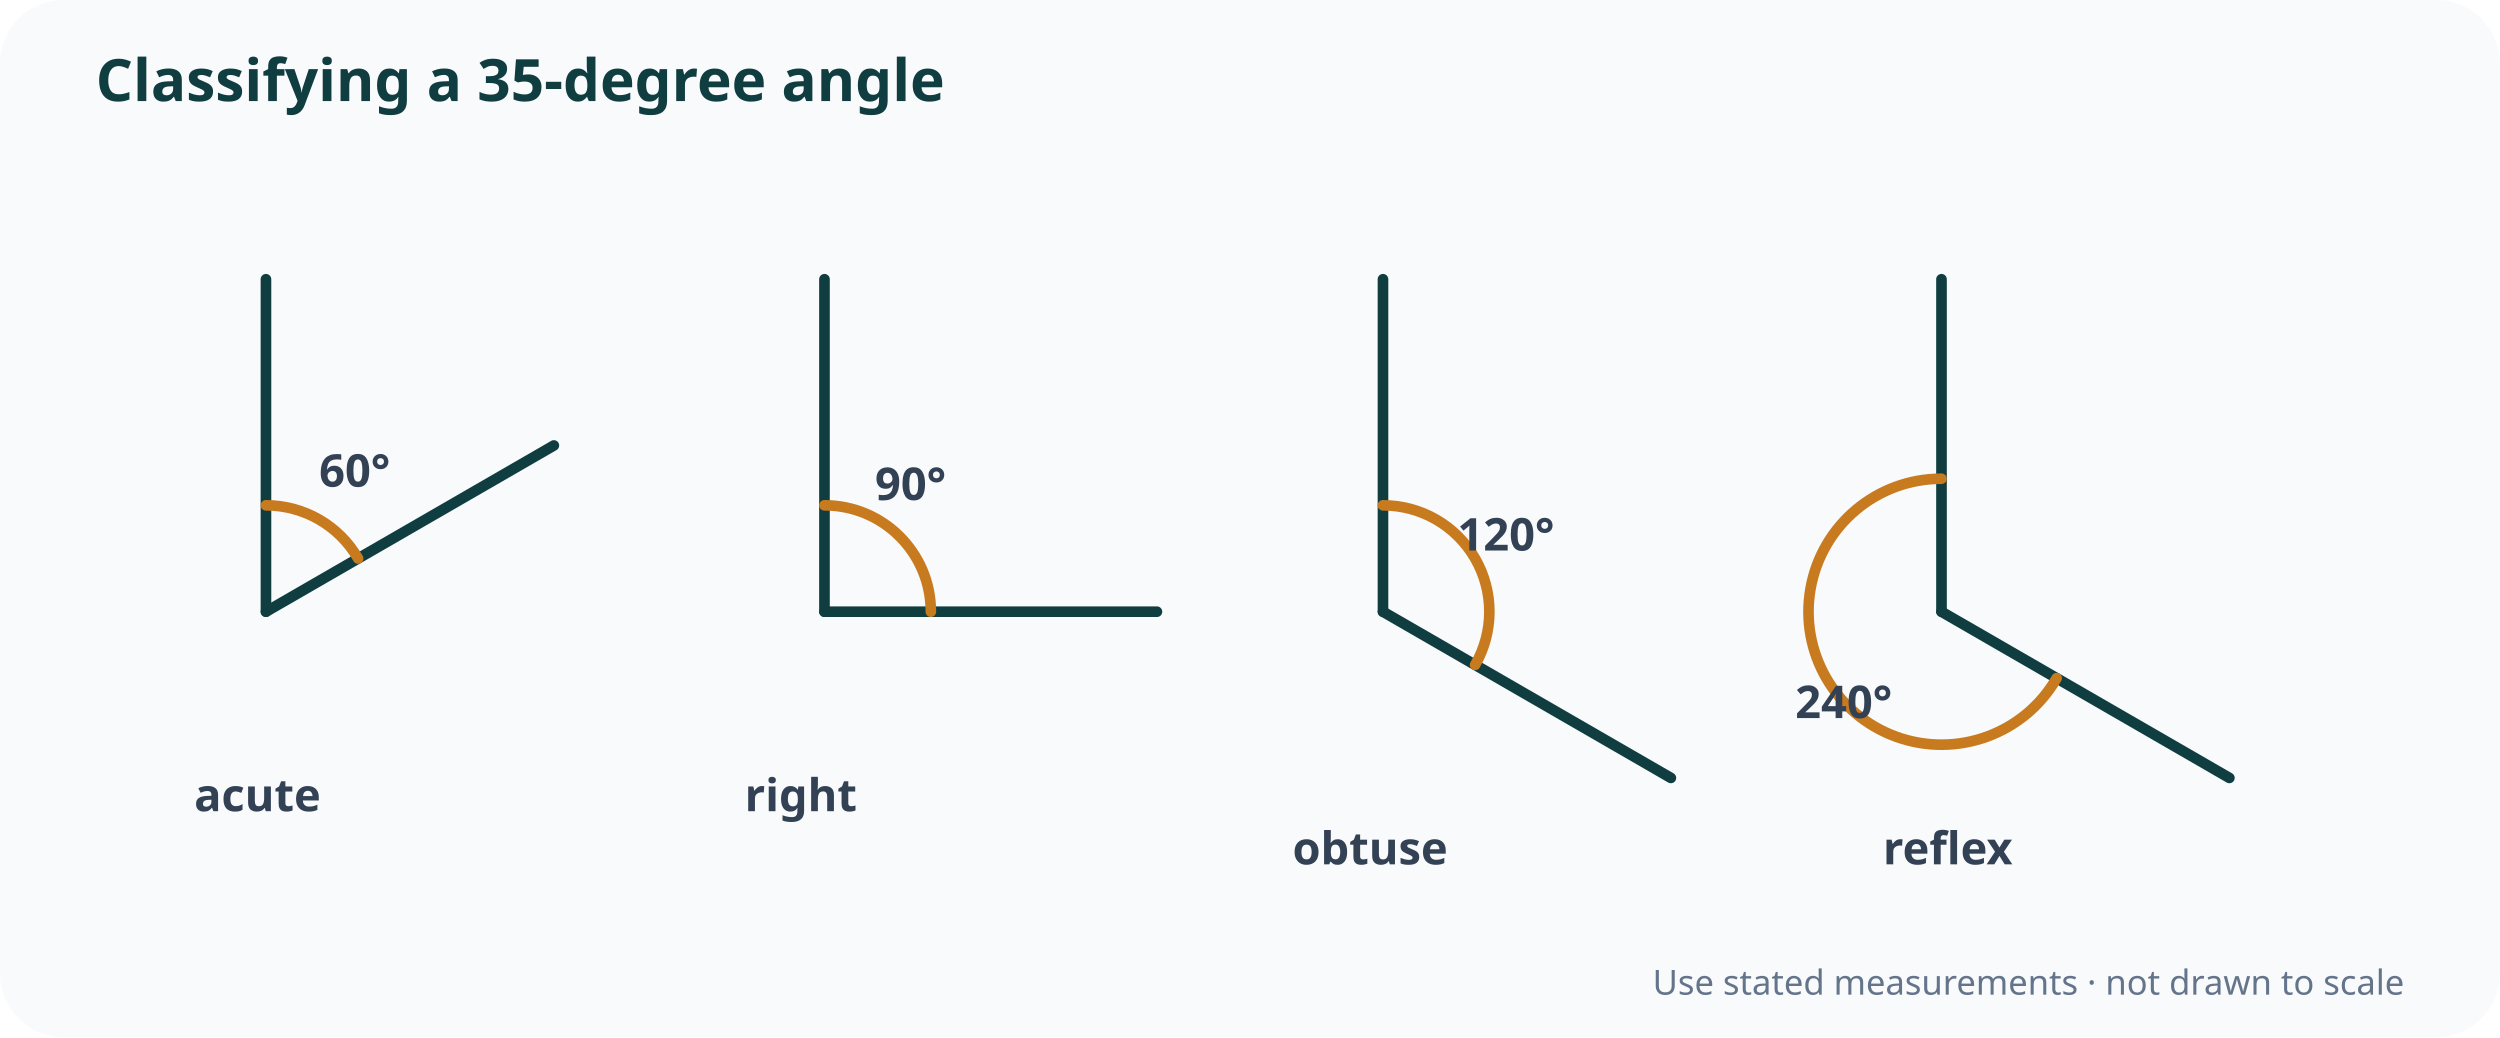
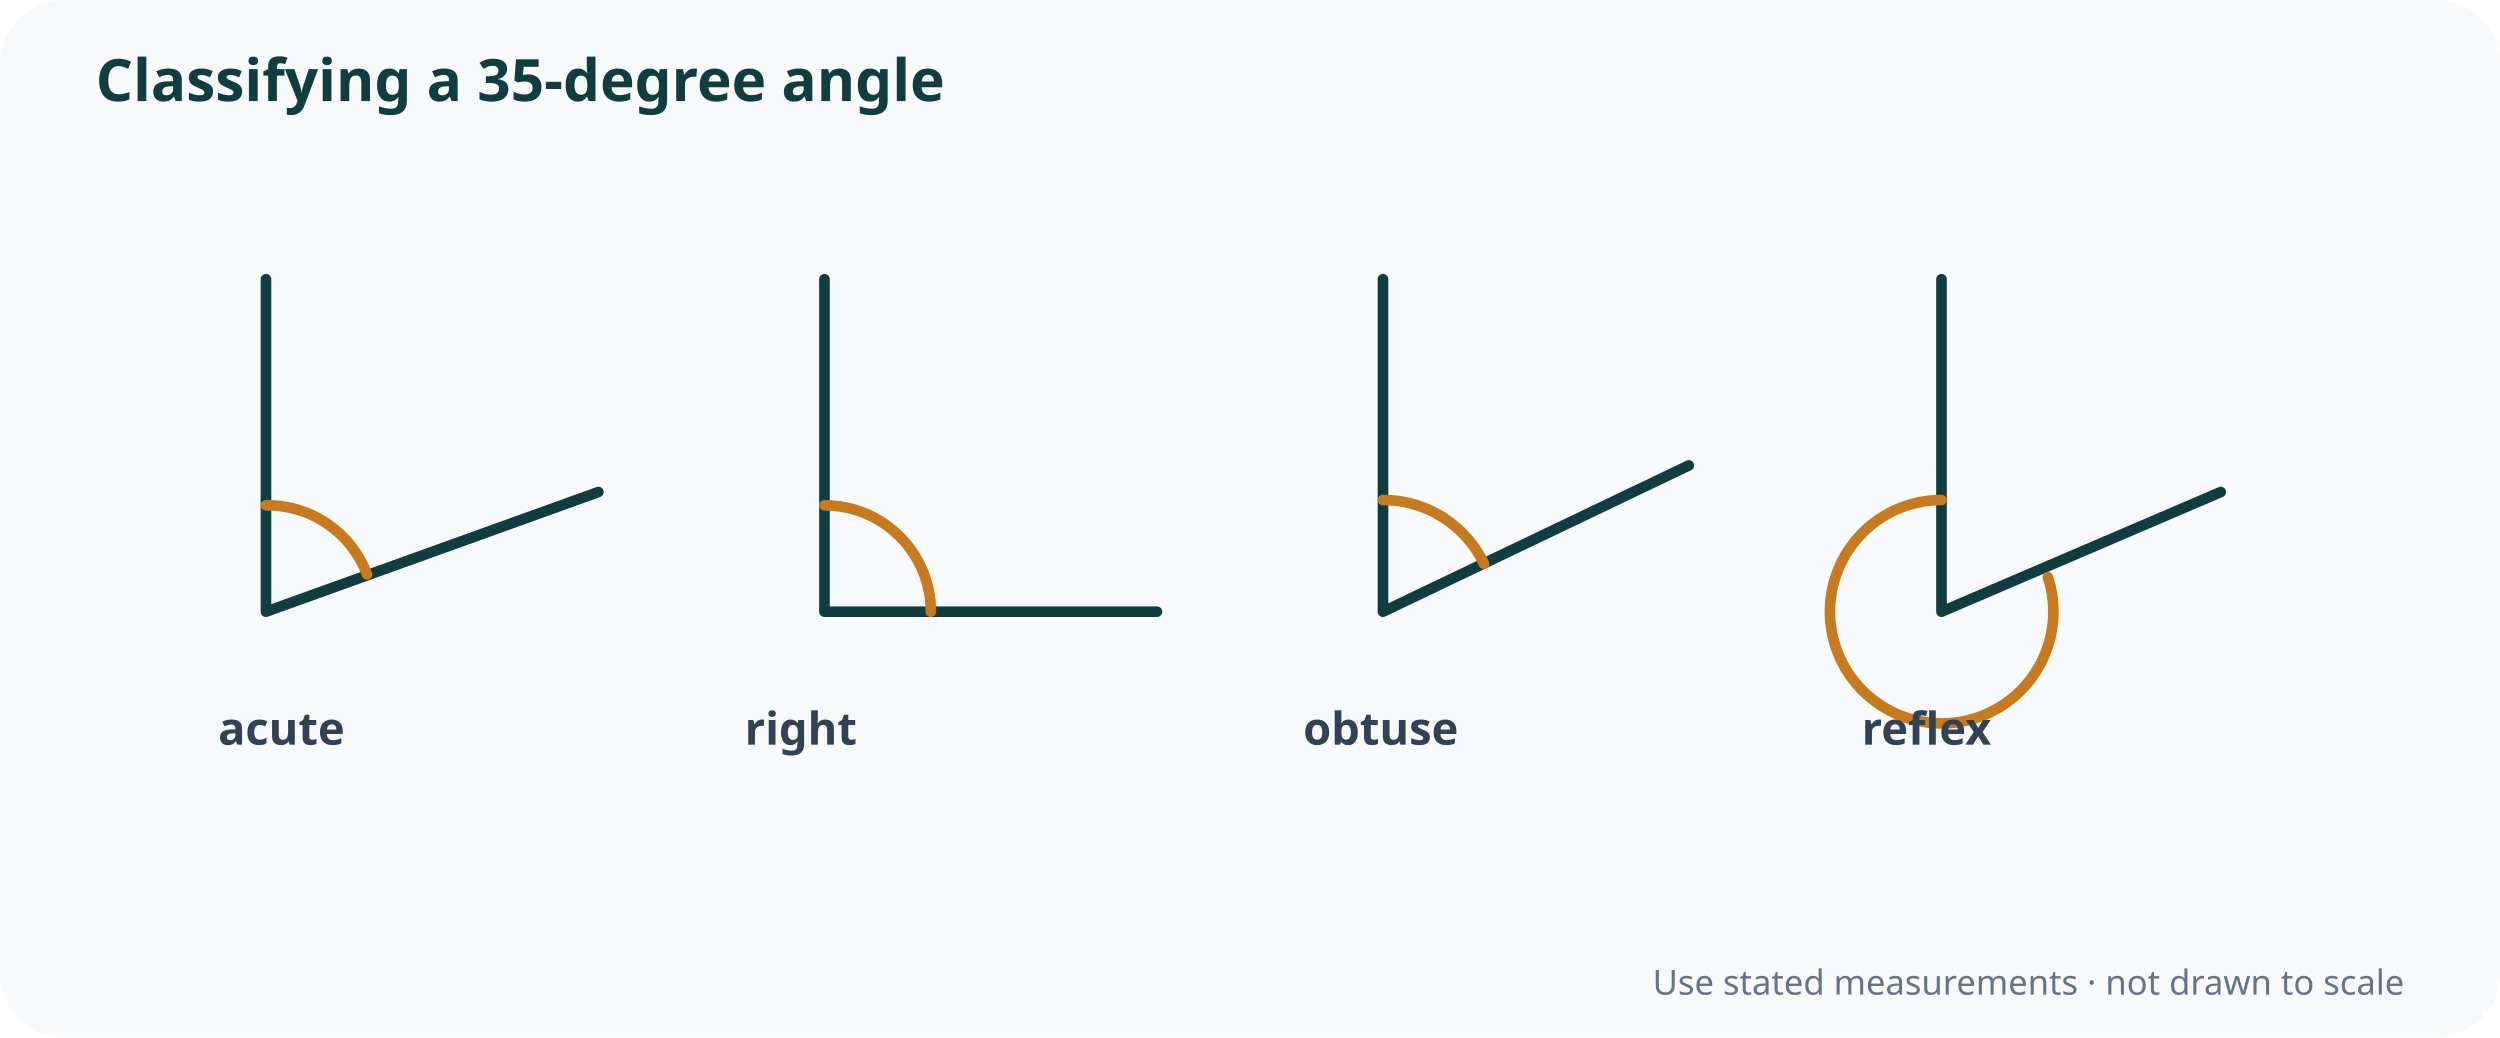
<svg xmlns="http://www.w3.org/2000/svg" viewBox="0 0 940 390" role="img" aria-labelledby="title desc">
  <defs>
    <marker id="arrow" markerWidth="10" markerHeight="10" refX="8" refY="3" orient="auto">
      <path d="M0,0 L0,6 L9,3 z" fill="#0f766e" />
    </marker>
  </defs>
  <rect width="940" height="390" rx="24" fill="#f8fafc" />
  <text x="36" y="38" class="heading">Classifying a 35-degree angle</text>
  <g fill="none" stroke="#0f3d40" stroke-width="4" stroke-linecap="round" stroke-linejoin="round">
-     <g data-angle-kind="acute" data-angle-degrees="60">
-       <line x1="100" y1="230" x2="100" y2="105" />
-       <line x1="100" y1="230" x2="208.25" y2="167.5" />
-       <path class="arc" d="M100 190 A40 40 0 0 1 134.64 210" />
-       <text x="120" y="183" class="degree">60°</text>
-       <text x="73" y="305">acute</text>
-     </g>
-     <g data-angle-kind="right" data-angle-degrees="90">
-       <line x1="310" y1="230" x2="310" y2="105" />
-       <line x1="310" y1="230" x2="435" y2="230" />
-       <path class="arc" d="M310 190 A40 40 0 0 1 350 230" />
-       <text x="329" y="188" class="degree">90°</text>
-       <text x="280" y="305">right</text>
-     </g>
-     <g data-angle-kind="obtuse" data-angle-degrees="120">
-       <line x1="520" y1="230" x2="520" y2="105" />
-       <line x1="520" y1="230" x2="628.25" y2="292.5" />
-       <path class="arc" d="M520 190 A40 40 0 0 1 554.64 250" />
-       <text x="548" y="207" class="degree">120°</text>
-       <text x="486" y="325">obtuse</text>
-     </g>
-     <g data-angle-kind="reflex" data-angle-degrees="240">
-       <line x1="730" y1="230" x2="730" y2="105" />
-       <line x1="730" y1="230" x2="838.25" y2="292.5" />
-       <path class="arc" d="M730 180 A50 50 0 1 0 773.3 255" />
-       <text x="675" y="270" class="degree">240°</text>
-       <text x="708" y="325">reflex</text>
-     </g>
+     <path d="M100 230 L100 105 M100 230 L225 185 M310 230 L310 105 M310 230 L435 230" />
+     <path d="M520 230 L520 105 M520 230 L635 175 M730 230 L730 105 M730 230 L835 185" />
+     <path class="arc" d="M100 190 A40 40 0 0 1 138 216 M310 190 A40 40 0 0 1 350 230 M520 188 A42 42 0 0 1 558 212 M730 188 A42 42 0 1 0 770 217" />
+     <text x="82" y="280">acute</text>
+     <text x="280" y="280">right</text>
+     <text x="490" y="280">obtuse</text>
+     <text x="700" y="280">reflex</text>
  </g>
  <text x="904" y="374" text-anchor="end" class="note">Use stated measurements · not drawn to scale</text>
  <style>.heading{font:700 22px system-ui;fill:#0f3d40} text{font:600 17px system-ui;fill:#334155;stroke:none} .note{font:500 13px system-ui;fill:#64748b} .arc{stroke:#c87a1e} .mark{stroke:#c87a1e} .faint{stroke:#94a3b8;stroke-width:2} .dash{stroke:#c87a1e;stroke-dasharray:8 8} .arrow{stroke:#0f766e;marker-end:url(#arrow)} .grid{stroke:#dbe4e6;stroke-width:1}</style>
</svg>
